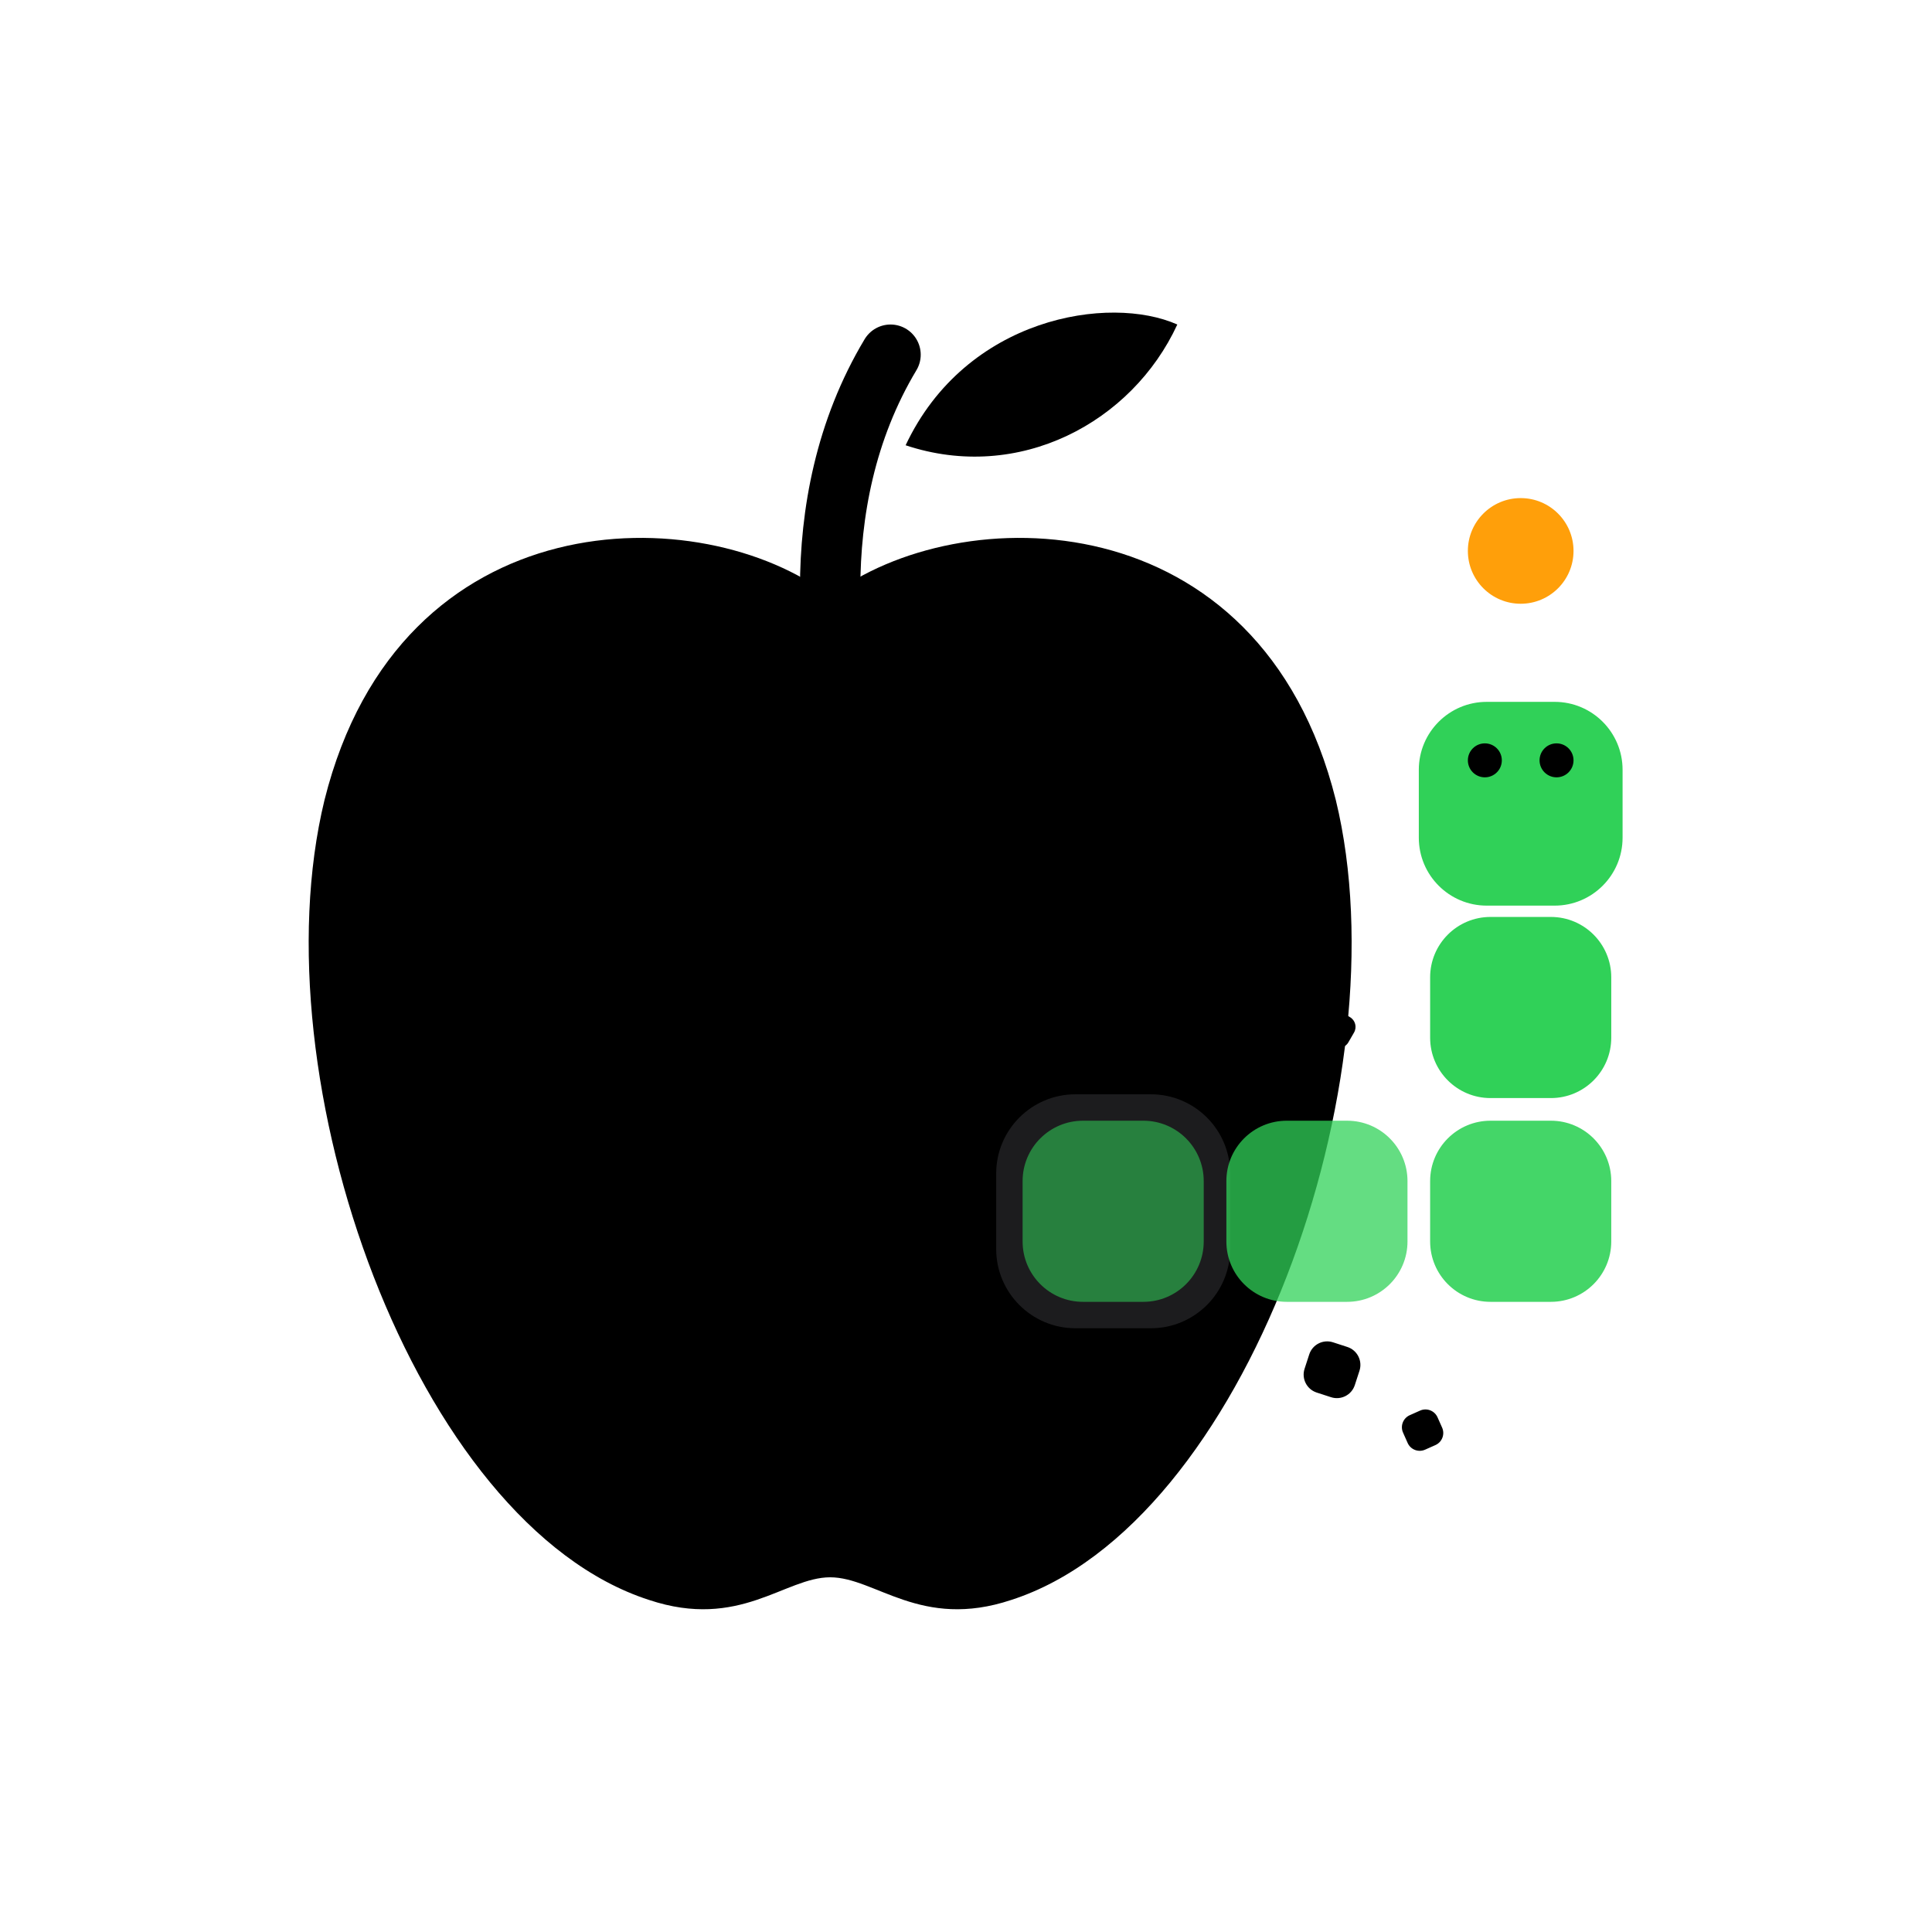
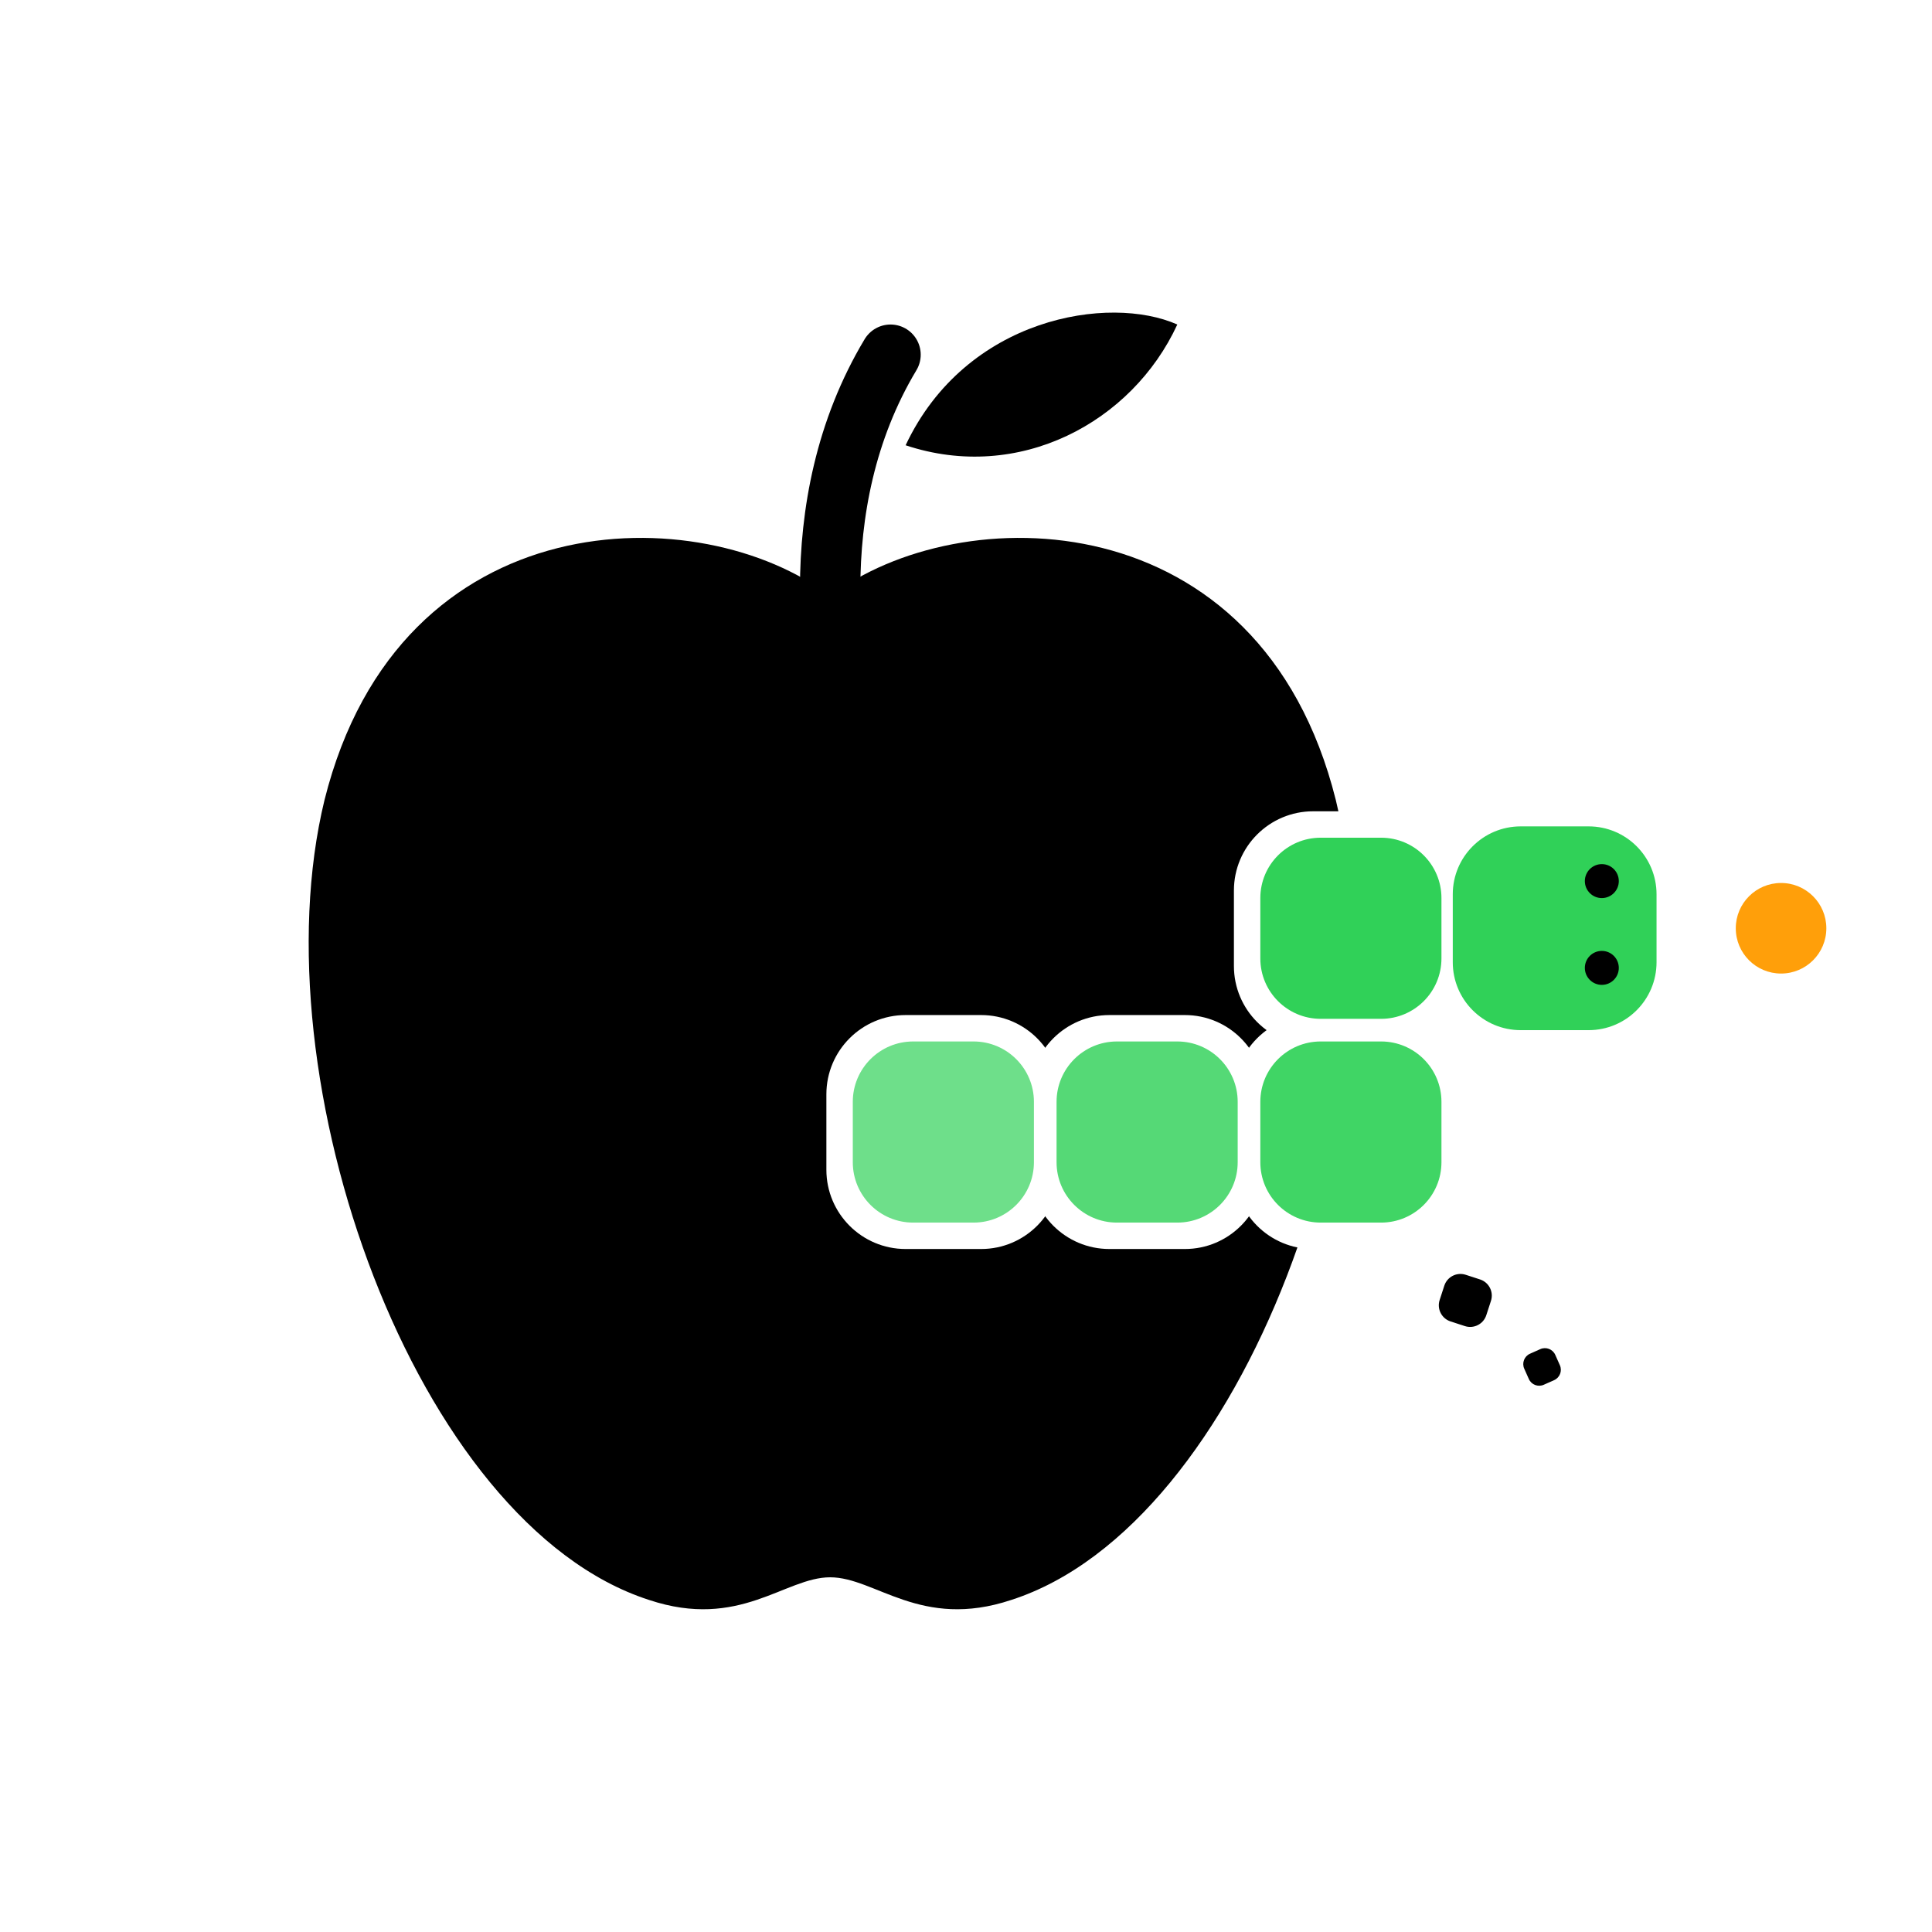
<svg xmlns="http://www.w3.org/2000/svg" viewBox="0 0 512 512">
+   <defs>
+     <mask id="bite" maskUnits="userSpaceOnUse" x="0" y="0" width="512" height="512">
+       <rect width="512" height="512" fill="#fff" />
+       <g fill="#000">
+         <rect x="225" y="283" width="62" height="62" rx="21" />
+         <rect x="279" y="283" width="62" height="62" rx="21" />
+         <rect x="333" y="283" width="62" height="62" rx="21" />
+         <rect x="333" y="229" width="62" height="62" rx="21" />
+         <rect x="387" y="229" width="62" height="62" rx="21" />
+       </g>
+     </mask>
+   </defs>
  <rect width="512" height="512" fill="#FFFFFF" />
  <g transform="translate(-6 -14)">
    <path d="M226 170 C 226 150, 230 128, 242 108" fill="none" stroke="#000" stroke-width="16" stroke-linecap="round" />
    <path d="M246 132 C 262 98, 300 92, 318 100 C 306 126, 276 142, 246 132 Z" fill="#000" />
-     <path d="M226 172 C 192 146, 112 146, 92 226 C 74 300, 116 418, 178 438 C 202 446, 214 432, 226 432 C 238 432, 250 446, 274 438 C 336 418, 378 300, 360 226 C 340 146, 260 146, 226 172 Z" fill="#000" />
-     <rect x="270" y="304" width="62" height="62" rx="21" fill="#1C1C1E" />
-     <rect x="352" y="370" width="14" height="14" rx="5" fill="#000" transform="rotate(18 359 377)" />
-     <rect x="378" y="388" width="10" height="10" rx="3.5" fill="#000" transform="rotate(-24 383 393)" />
-     <rect x="356" y="282" width="9" height="9" rx="3" fill="#000" transform="rotate(30 360 286)" />
-     <rect x="277" y="311" width="48" height="48" rx="16" fill="#30D158" opacity=".55" />
-     <rect x="331" y="311" width="48" height="48" rx="16" fill="#30D158" opacity=".75" />
-     <rect x="385" y="311" width="48" height="48" rx="16" fill="#30D158" opacity=".9" />
-     <rect x="385" y="257" width="48" height="48" rx="16" fill="#30D158" />
-     <rect x="382" y="200" width="54" height="54" rx="18" fill="#30D158" />
-     <rect x="395" y="211" width="9" height="9" rx="4.5" fill="#000" />
-     <rect x="414" y="211" width="9" height="9" rx="4.5" fill="#000" />
-     <circle cx="409" cy="160" r="14" fill="#FF9F0A" />
+     <path mask="url(#bite)" d="M226 172 C 192 146, 112 146, 92 226 C 74 300, 116 418, 178 438 C 202 446, 214 432, 226 432 C 238 432, 250 446, 274 438 C 336 418, 378 300, 360 226 C 340 146, 260 146, 226 172 Z" fill="#000" />
+     <rect x="388" y="352" width="13" height="13" rx="4.5" fill="#000" transform="rotate(18 394 358)" />
+     <rect x="410" y="372" width="9" height="9" rx="3" fill="#000" transform="rotate(-24 414 376)" />
+     <rect x="232" y="290" width="48" height="48" rx="16" fill="#30D158" opacity=".7" />
+     <rect x="286" y="290" width="48" height="48" rx="16" fill="#30D158" opacity=".82" />
+     <rect x="340" y="290" width="48" height="48" rx="16" fill="#30D158" opacity=".92" />
+     <rect x="340" y="236" width="48" height="48" rx="16" fill="#30D158" />
+     <rect x="391" y="233" width="54" height="54" rx="18" fill="#30D158" />
+     <rect x="426" y="243" width="9" height="9" rx="4.5" fill="#000" />
+     <rect x="426" y="266" width="9" height="9" rx="4.5" fill="#000" />
+     <circle cx="478" cy="260" r="12" fill="#FF9F0A" />
  </g>
</svg>
